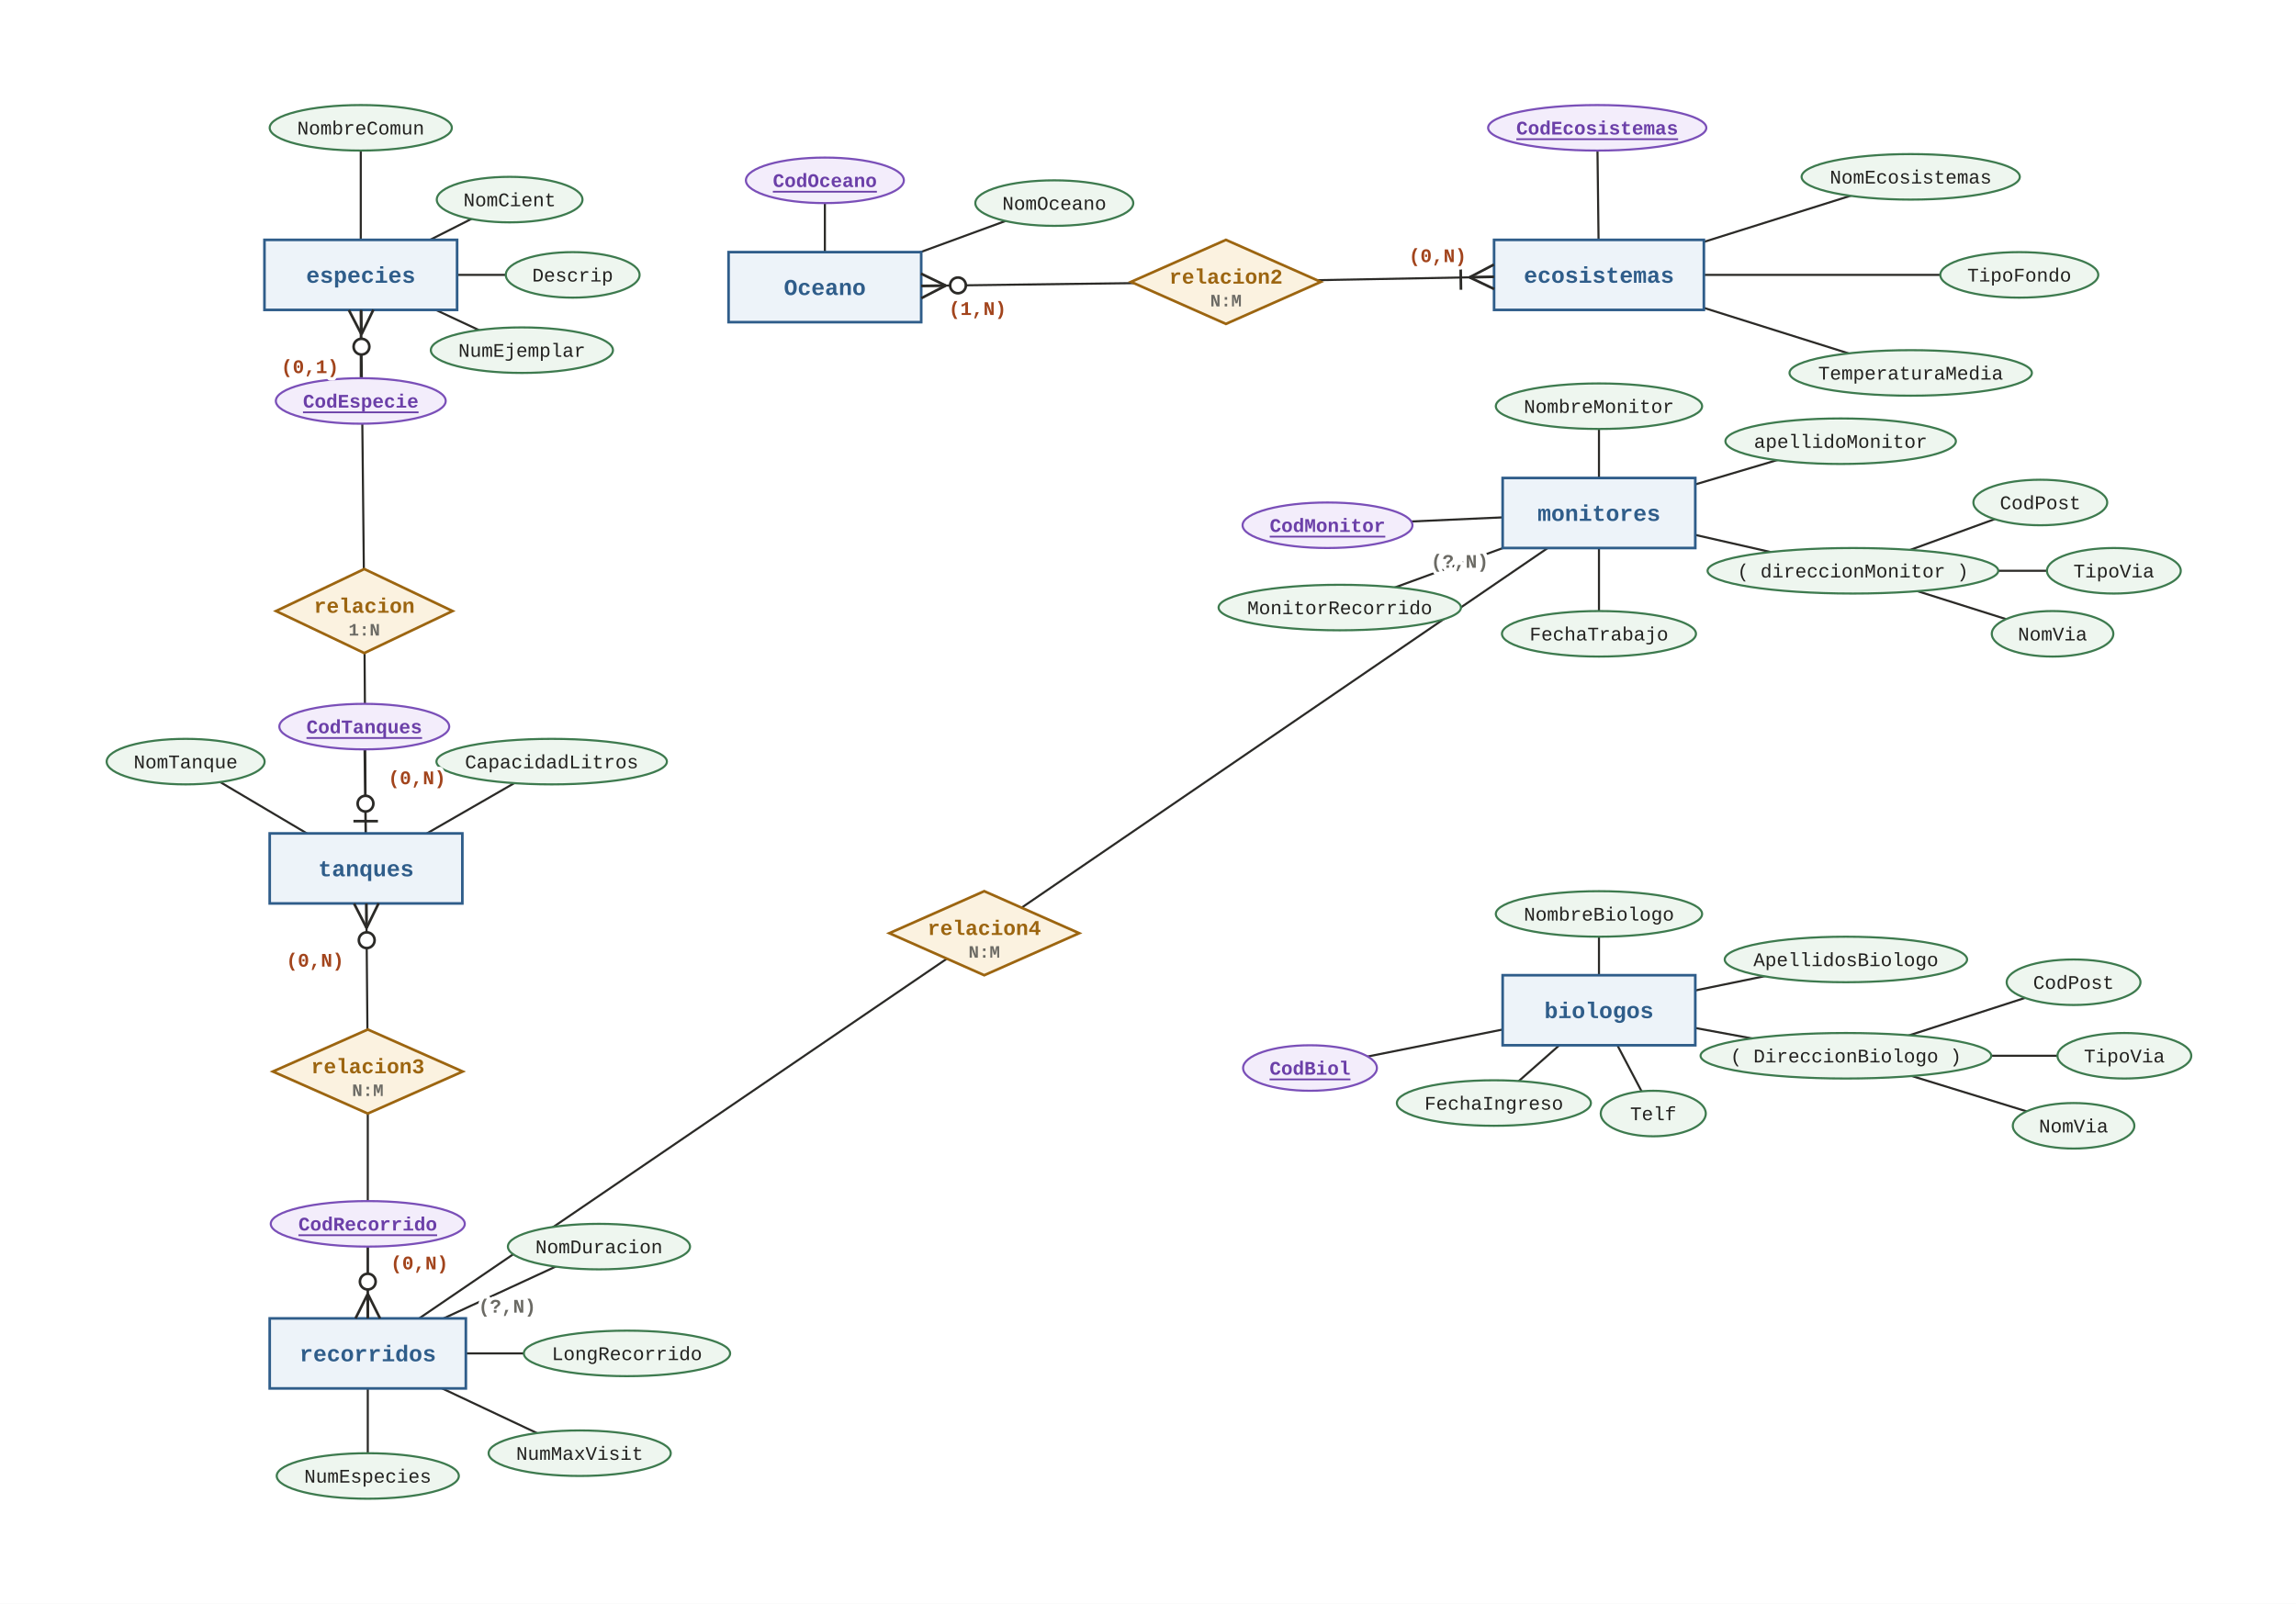
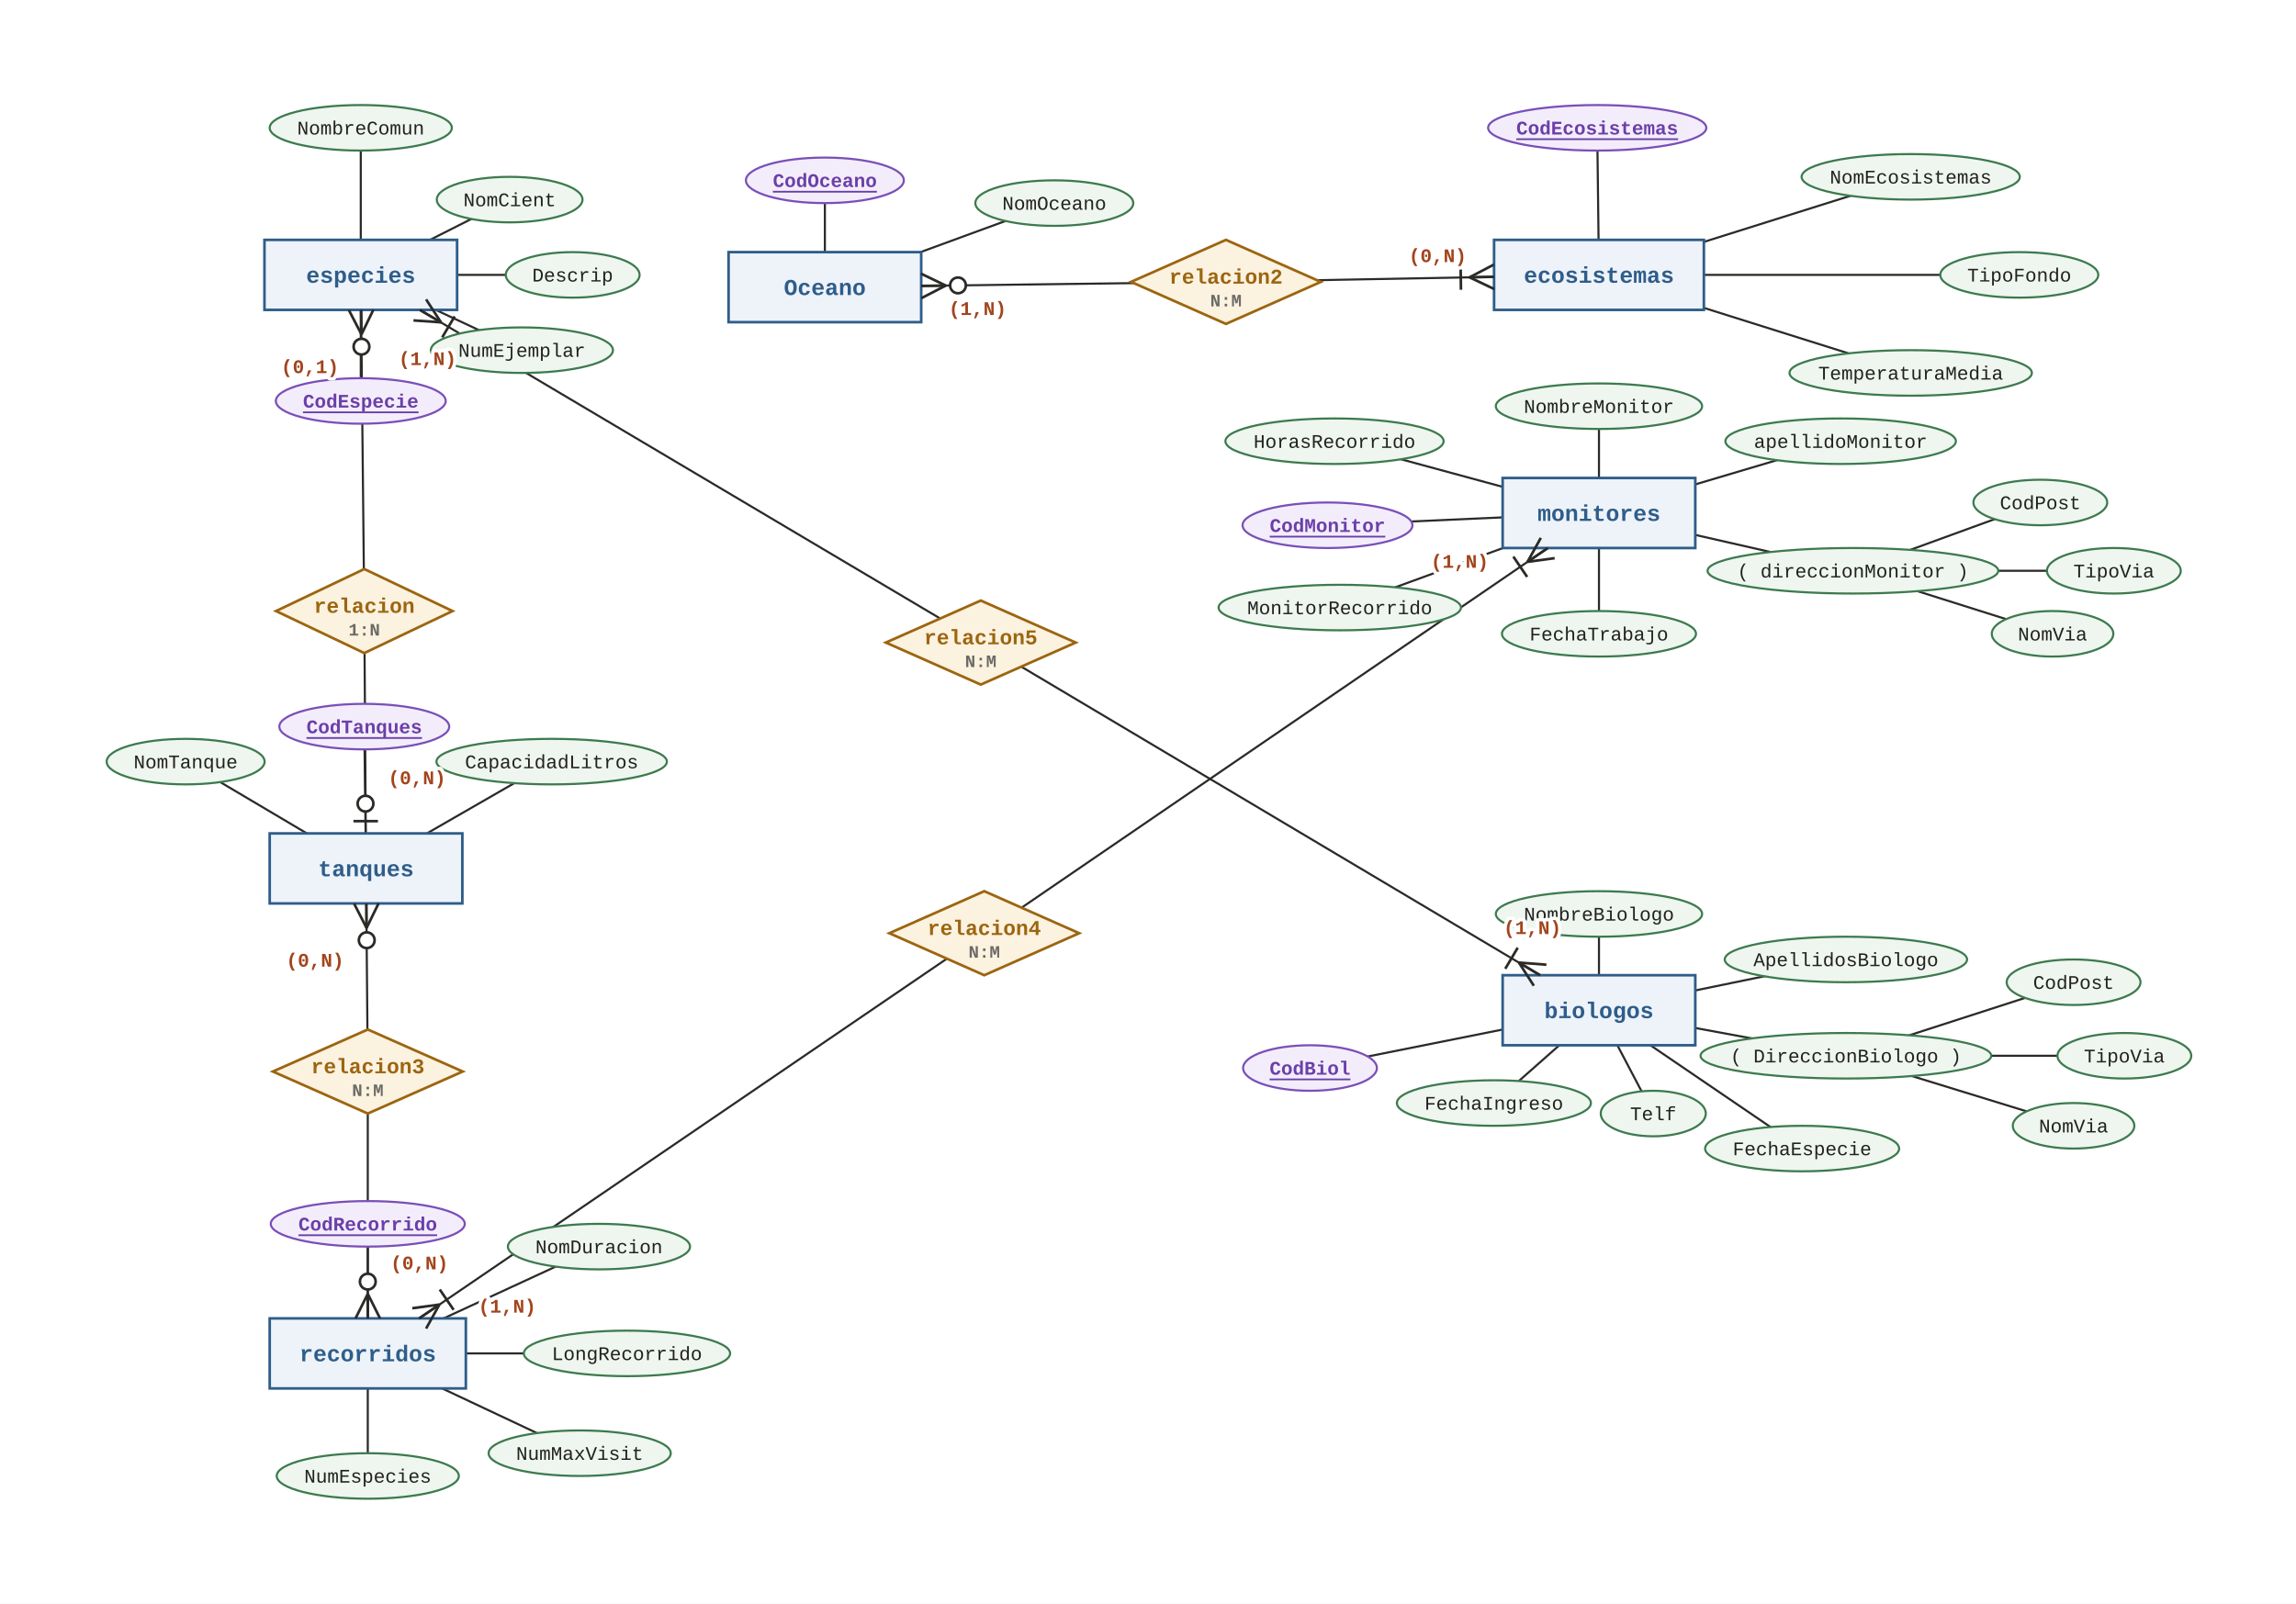
<svg xmlns="http://www.w3.org/2000/svg" viewBox="2135 1476 1311 916" width="1311" height="916">
  <style>.ln{stroke:#2B2A27;stroke-width:1.2}.mk{stroke:#2B2A27;stroke-width:1.5;fill:none}.mo{fill:#FFFFFF;stroke:#2B2A27;stroke-width:1.5}
.ent{fill:#EDF3F9;stroke:#2F5D8A;stroke-width:1.5}.dia{fill:#FBF2E0;stroke:#9C6510;stroke-width:1.5}.att{fill:#EEF6EF;stroke:#3D7A4E;stroke-width:1.2}.att.key{fill:#F3EDFB;stroke:#7A4FB8}.att.dr{stroke-dasharray:4 3}
.ent.in,.dia.in{fill:none}.dup{stroke:#C0362C;stroke-width:2.4}
.tx{fill:#22211F;font:11px Consolas,'JetBrains Mono','Courier New',monospace}.txk{fill:#6B3FA8;font-weight:600}.tb{font:600 13px Consolas,'JetBrains Mono','Courier New',monospace;fill:#2F5D8A}.tr{font:600 12px Consolas,'JetBrains Mono','Courier New',monospace;fill:#9C6510}.tt{font:600 10px Consolas,'JetBrains Mono','Courier New',monospace;fill:#6B6A64}
.ul{stroke:#6B3FA8;stroke-width:1}.ul.p{stroke-dasharray:3 2}.card{font:600 11px Consolas,'JetBrains Mono','Courier New',monospace;fill:#A2441C;paint-order:stroke;stroke:#FFFFFF;stroke-width:4px;stroke-linejoin:round}.cardq{fill:#6B6A64}
.tbox{fill:#FFFFFF;stroke:#A9B2C0;stroke-width:1}.thd{fill:#33557F}.thx{font:600 12.5px Consolas,'JetBrains Mono','Courier New',monospace;fill:#FFFFFF}.cx{font:11.5px Consolas,'JetBrains Mono','Courier New',monospace;fill:#22211F}.cpk{fill:#6B3FA8;font-weight:600}.cfk{fill:#A3304A}.cty{fill:#6B6A64;font-weight:400}.uq{font:600 9px Consolas,'JetBrains Mono','Courier New',monospace;fill:#2A7F8F}
.lk{stroke:#6B6A64;stroke-width:1.4;fill:none}.lk.dash{stroke-dasharray:6 4}.lkm{stroke:#6B6A64;stroke-width:1.5;fill:none}.lko{fill:#FFFFFF;stroke:#6B6A64;stroke-width:1.5}
.ipk{fill:#8E5FD0}.ifk{fill:#B4364E}.icol{fill:#2A7F8F}.inul{fill:none;stroke:#2A7F8F;stroke-width:1.3}
.rbox{fill:#FFFFFF;stroke:#22211F;stroke-width:1.1}.rnm{font:600 12.5px Consolas,'JetBrains Mono','Courier New',monospace;fill:#2F5D8A}.rcol{font:12px Consolas,'JetBrains Mono','Courier New',monospace;fill:#22211F}.rpk{font-weight:700;fill:#6B3FA8}.rfk{fill:#A3304A}.rul{stroke:#6B3FA8;stroke-width:1.1}
.rtag{font:600 9.5px Consolas,'JetBrains Mono','Courier New',monospace;fill:#6B6A64}.rarr{fill:none;stroke:#B4364E;stroke-width:1.1}.rhead{fill:#B4364E}
.ent.hd,.dia.hd{fill:none}.ktag{font:700 9px Consolas,'JetBrains Mono','Courier New',monospace;fill:#6B6A64}.rlab{fill:#FFFFFF;stroke:none;opacity:.92}.dia.assoc{stroke-dasharray:5 3}.ln.lid{stroke-width:2.2}.isal{fill:#9C6510}.skt{fill:#2F5D8A}
.thx.dup{fill:#FFC2BD}.cx.dup,.rnm.dup,.rcol.dup{fill:#C0362C;text-decoration:underline}
.note{stroke-width:1.2}.note-fold{stroke-width:1.2}.nc-y{fill:#FFF4C2;stroke:#D2AE36}.nc-b{fill:#DDEBFA;stroke:#7AA3D6}.nc-g{fill:#DFF2E1;stroke:#7DBB87}.nc-p{fill:#FBE1EC;stroke:#D98AAE}.note-fold{filter:brightness(.93)}.note-tx{font:12px 'Segoe UI',Arial,sans-serif;fill:#2B2A27}</style>
  <rect x="2135" y="1476" width="1311" height="916" fill="#ffffff" />
  <line x1="2341" y1="1633" x2="2341" y2="1549" class="ln" />
  <line x1="2341" y1="1633" x2="2426" y2="1590" class="ln" />
  <line x1="2341" y1="1633" x2="2462" y2="1633" class="ln" />
  <line x1="2341" y1="1633" x2="2433" y2="1676" class="ln" />
  <line x1="3048" y1="1633" x2="3226" y2="1577" class="ln" />
  <line x1="2341" y1="1633" x2="2341" y2="1705" class="ln" />
  <line x1="3048" y1="1633" x2="3047" y2="1549" class="ln" />
  <line x1="3048" y1="1633" x2="3226" y2="1689" class="ln" />
  <line x1="3048" y1="1633" x2="3288" y2="1633" class="ln" />
  <line x1="2344" y1="1972" x2="2241" y2="1911" class="ln" />
  <line x1="2344" y1="1972" x2="2450" y2="1911" class="ln" />
  <line x1="2345" y1="2249" x2="2345" y2="2175" class="ln" />
  <line x1="2345" y1="2249" x2="2477" y2="2188" class="ln" />
  <line x1="2345" y1="2249" x2="2493" y2="2249" class="ln" />
  <line x1="2345" y1="2249" x2="2466" y2="2306" class="ln" />
  <line x1="2345" y1="2249" x2="2345" y2="2319" class="ln" />
  <line x1="3048" y1="1769" x2="3048" y2="1708" class="ln" />
  <line x1="3048" y1="1769" x2="3186" y2="1728" class="ln" />
  <line x1="3048" y1="1769" x2="3193" y2="1802" class="ln" />
  <line x1="3048" y1="1769" x2="3048" y2="1838" class="ln" />
  <line x1="3193" y1="1802" x2="3342" y2="1802" class="ln" />
  <line x1="3193" y1="1802" x2="3307" y2="1838" class="ln" />
  <line x1="3193" y1="1802" x2="3300" y2="1763" class="ln" />
  <line x1="3048" y1="1769" x2="2900" y2="1823" class="ln" />
  <line x1="3048" y1="2053" x2="3048" y2="1998" class="ln" />
  <line x1="3048" y1="2053" x2="3189" y2="2024" class="ln" />
  <line x1="3048" y1="2053" x2="3189" y2="2079" class="ln" />
  <line x1="3048" y1="2053" x2="3079" y2="2112" class="ln" />
  <line x1="3048" y1="2053" x2="2988" y2="2106" class="ln" />
  <line x1="3048" y1="2053" x2="2883" y2="2086" class="ln" />
  <line x1="3048" y1="1769" x2="2893" y2="1776" class="ln" />
  <line x1="3189" y1="2079" x2="3319" y2="2037" class="ln" />
  <line x1="3189" y1="2079" x2="3348" y2="2079" class="ln" />
  <line x1="3189" y1="2079" x2="3319" y2="2119" class="ln" />
  <line x1="2344" y1="1972" x2="2343" y2="1891" class="ln" />
  <line x1="2343" y1="1825" x2="2341" y2="1633" class="ln" />
  <line x1="2343" y1="1825" x2="2344" y2="1972" class="ln" />
  <line x1="2606" y1="1640" x2="2606" y2="1579" class="ln" />
  <line x1="2606" y1="1640" x2="2737" y2="1592" class="ln" />
  <line x1="2835" y1="1637" x2="2606" y2="1640" class="ln" />
  <line x1="2835" y1="1637" x2="3048" y2="1633" class="ln" />
  <line x1="2345" y1="2088" x2="2345" y2="2249" class="ln" />
  <line x1="2345" y1="2088" x2="2344" y2="1972" class="ln" />
  <line x1="2697" y1="2009" x2="3048" y2="1769" class="ln" />
  <line x1="2697" y1="2009" x2="2345" y2="2249" class="ln" />
+   <line x1="3048" y1="1769" x2="2897" y2="1728" class="ln" />
+   <line x1="2695" y1="1843" x2="2341" y2="1633" class="ln" />
+   <line x1="2695" y1="1843" x2="3048" y2="2053" class="ln" />
+   <line x1="3048" y1="2053" x2="3164" y2="2132" class="ln" />
  <g class="node" data-id="nmwmlq3st1nugp1q">
    <rect x="2286" y="1613" width="110" height="40" class="ent" />
    <text x="2341" y="1637.5" text-anchor="middle" class="tb">especies</text>
  </g>
  <g class="node" data-id="nmwmlq9kf1nv612j">
    <ellipse cx="2341" cy="1549" rx="52" ry="13" class="att" />
    <text x="2341" y="1552.8" text-anchor="middle" class="tx">NombreComun</text>
  </g>
  <g class="node" data-id="nmwmlqhdt1nxv91i">
    <ellipse cx="2426" cy="1590" rx="41.6" ry="13" class="att" />
    <text x="2426" y="1593.8" text-anchor="middle" class="tx">NomCient</text>
  </g>
  <g class="node" data-id="nmwmlqosf1nzrpx4">
    <ellipse cx="2462" cy="1633" rx="38.2" ry="13" class="att" />
    <text x="2462" y="1636.8" text-anchor="middle" class="tx">Descrip</text>
  </g>
  <g class="node" data-id="nmwmls3cg1o16fms">
    <ellipse cx="2433" cy="1676" rx="52" ry="13" class="att" />
    <text x="2433" y="1679.8" text-anchor="middle" class="tx">NumEjemplar</text>
  </g>
  <g class="node" data-id="nmwmlsuwk1o544am">
    <rect x="2988.1" y="1613" width="119.8" height="40" class="ent" />
    <text x="3048" y="1637.5" text-anchor="middle" class="tb">ecosistemas</text>
  </g>
  <g class="node" data-id="nmwmlt76j1o6eex8">
    <ellipse cx="3226" cy="1577" rx="62.3" ry="13" class="att" />
    <text x="3226" y="1580.8" text-anchor="middle" class="tx">NomEcosistemas</text>
  </g>
  <g class="node" data-id="nmwmlu9zg1o8m304">
    <ellipse cx="2341" cy="1705" rx="48.5" ry="13" class="att key" />
    <text x="2341" y="1708.8" text-anchor="middle" class="tx txk">CodEspecie</text>
    <line x1="2308" y1="1711.5" x2="2374" y2="1711.5" class="ul" />
  </g>
  <g class="node" data-id="nmwmluhgc1oa9xli">
    <ellipse cx="3047" cy="1549" rx="62.3" ry="13" class="att key" />
    <text x="3047" y="1552.8" text-anchor="middle" class="tx txk">CodEcosistemas</text>
    <line x1="3000.8" y1="1555.5" x2="3093.2" y2="1555.5" class="ul" />
  </g>
  <g class="node" data-id="nmwmlutc41ocqgp9">
    <ellipse cx="3226" cy="1689" rx="69.2" ry="13" class="att" />
    <text x="3226" y="1692.8" text-anchor="middle" class="tx">TemperaturaMedia</text>
  </g>
  <g class="node" data-id="nmwmlv8u81oe6z0t">
    <ellipse cx="3288" cy="1633" rx="45.1" ry="13" class="att" />
    <text x="3288" y="1636.8" text-anchor="middle" class="tx">TipoFondo</text>
  </g>
  <g class="node" data-id="nmwmlyn111oi5120">
    <rect x="2289" y="1952" width="110" height="40" class="ent" />
    <text x="2344" y="1976.5" text-anchor="middle" class="tb">tanques</text>
  </g>
  <g class="node" data-id="nmwmlz73o1ojqecn">
    <ellipse cx="2241" cy="1911" rx="45.1" ry="13" class="att" />
    <text x="2241" y="1914.8" text-anchor="middle" class="tx">NomTanque</text>
  </g>
  <g class="node" data-id="nmwmlzhpm1olqsv8">
    <ellipse cx="2450" cy="1911" rx="65.8" ry="13" class="att" />
    <text x="2450" y="1914.8" text-anchor="middle" class="tx">CapacidadLitros</text>
  </g>
  <g class="node" data-id="nmwmm04rg1on2ew7">
    <rect x="2289" y="2229" width="112" height="40" class="ent" />
    <text x="2345" y="2253.5" text-anchor="middle" class="tb">recorridos</text>
  </g>
  <g class="node" data-id="nmwmm0hhz1oo2zof">
    <ellipse cx="2345" cy="2175" rx="55.4" ry="13" class="att key" />
    <text x="2345" y="2178.8" text-anchor="middle" class="tx txk">CodRecorrido</text>
    <line x1="2305.4" y1="2181.5" x2="2384.6" y2="2181.5" class="ul" />
  </g>
  <g class="node" data-id="nmwmm0rak1oq5dvb">
    <ellipse cx="2477" cy="2188" rx="52" ry="13" class="att" />
    <text x="2477" y="2191.8" text-anchor="middle" class="tx">NomDuracion</text>
  </g>
  <g class="node" data-id="nmwmm1q3u1os6477">
    <ellipse cx="2493" cy="2249" rx="58.9" ry="13" class="att" />
    <text x="2493" y="2252.8" text-anchor="middle" class="tx">LongRecorrido</text>
  </g>
  <g class="node" data-id="nmwmm2jk21ou8le7">
    <ellipse cx="2466" cy="2306" rx="52" ry="13" class="att" />
    <text x="2466" y="2309.8" text-anchor="middle" class="tx">NumMaxVisit</text>
  </g>
  <g class="node" data-id="nmwmm30rn1owrddh">
    <ellipse cx="2345" cy="2319" rx="52" ry="13" class="att" />
    <text x="2345" y="2322.8" text-anchor="middle" class="tx">NumEspecies</text>
  </g>
  <g class="node" data-id="nmwmm43j01oyr75p">
    <rect x="2993" y="1749" width="110" height="40" class="ent" />
    <text x="3048" y="1773.5" text-anchor="middle" class="tb">monitores</text>
  </g>
  <g class="node" data-id="nmwmm4cck1ozzlka">
    <ellipse cx="3048" cy="1708" rx="58.9" ry="13" class="att" />
    <text x="3048" y="1711.8" text-anchor="middle" class="tx">NombreMonitor</text>
  </g>
  <g class="node" data-id="nmwmm4saa1p1wcw0">
    <ellipse cx="3186" cy="1728" rx="65.8" ry="13" class="att" />
    <text x="3186" y="1731.8" text-anchor="middle" class="tx">apellidoMonitor</text>
  </g>
  <g class="node" data-id="nmwmm4ufe1p3042t">
    <ellipse cx="3193" cy="1802" rx="83" ry="13" class="att" />
    <text x="3193" y="1805.8" text-anchor="middle" class="tx">( direccionMonitor )</text>
  </g>
  <g class="node" data-id="nmwmm55un1p5k8r1">
    <ellipse cx="3048" cy="1838" rx="55.4" ry="13" class="att" />
    <text x="3048" y="1841.8" text-anchor="middle" class="tx">FechaTrabajo</text>
  </g>
  <g class="node" data-id="nmwmm5zat1p78uws">
    <ellipse cx="3342" cy="1802" rx="38.2" ry="13" class="att" />
    <text x="3342" y="1805.8" text-anchor="middle" class="tx">TipoVia</text>
  </g>
  <g class="node" data-id="nmwmm63gt1p9plnq">
    <ellipse cx="3307" cy="1838" rx="34.7" ry="13" class="att" />
    <text x="3307" y="1841.8" text-anchor="middle" class="tx">NomVia</text>
  </g>
  <g class="node" data-id="nmwmm668f1pbqrzq">
    <ellipse cx="3300" cy="1763" rx="38.2" ry="13" class="att" />
    <text x="3300" y="1766.8" text-anchor="middle" class="tx">CodPost</text>
  </g>
  <g class="node" data-id="nmwmm7n781pf4ok1">
    <ellipse cx="2900" cy="1823" rx="69.2" ry="13" class="att" />
    <text x="2900" y="1826.8" text-anchor="middle" class="tx">MonitorRecorrido</text>
  </g>
  <g class="node" data-id="nmwmm81181pholdc">
    <rect x="2993" y="2033" width="110" height="40" class="ent" />
    <text x="3048" y="2057.5" text-anchor="middle" class="tb">biologos</text>
  </g>
  <g class="node" data-id="nmwmm88qc1pio2yb">
    <ellipse cx="3048" cy="1998" rx="58.9" ry="13" class="att" />
    <text x="3048" y="2001.8" text-anchor="middle" class="tx">NombreBiologo</text>
  </g>
  <g class="node" data-id="nmwmm8v6o1pkcwz3">
    <ellipse cx="3189" cy="2024" rx="69.2" ry="13" class="att" />
    <text x="3189" y="2027.8" text-anchor="middle" class="tx">ApellidosBiologo</text>
  </g>
  <g class="node" data-id="nmwmmatmr1pmsmsg">
    <ellipse cx="3189" cy="2079" rx="83" ry="13" class="att" />
    <text x="3189" y="2082.8" text-anchor="middle" class="tx">( DireccionBiologo )</text>
  </g>
  <g class="node" data-id="nmwmmcl0l1porlhl">
    <ellipse cx="3079" cy="2112" rx="30" ry="13" class="att" />
    <text x="3079" y="2115.8" text-anchor="middle" class="tx">Telf</text>
  </g>
  <g class="node" data-id="nmwmmcs231pqok2a">
    <ellipse cx="2988" cy="2106" rx="55.4" ry="13" class="att" />
    <text x="2988" y="2109.8" text-anchor="middle" class="tx">FechaIngreso</text>
  </g>
  <g class="node" data-id="nmwmmd6381pssyfu">
    <ellipse cx="2883" cy="2086" rx="38.2" ry="13" class="att key" />
    <text x="2883" y="2089.8" text-anchor="middle" class="tx txk">CodBiol</text>
    <line x1="2859.9" y1="2092.5" x2="2906.1" y2="2092.5" class="ul" />
  </g>
  <g class="node" data-id="nmwmmdeic1puypxf">
    <ellipse cx="2893" cy="1776" rx="48.5" ry="13" class="att key" />
    <text x="2893" y="1779.8" text-anchor="middle" class="tx txk">CodMonitor</text>
    <line x1="2860" y1="1782.5" x2="2926" y2="1782.5" class="ul" />
  </g>
  <g class="node" data-id="nmwmme4u41pwlxij">
    <ellipse cx="3319" cy="2037" rx="38.2" ry="13" class="att" />
    <text x="3319" y="2040.8" text-anchor="middle" class="tx">CodPost</text>
  </g>
  <g class="node" data-id="nmwmmf36c1pyyq8l">
    <ellipse cx="3348" cy="2079" rx="38.2" ry="13" class="att" />
    <text x="3348" y="2082.8" text-anchor="middle" class="tx">TipoVia</text>
  </g>
  <g class="node" data-id="nmwmmfeh71q05hvk">
    <ellipse cx="3319" cy="2119" rx="34.7" ry="13" class="att" />
    <text x="3319" y="2122.8" text-anchor="middle" class="tx">NomVia</text>
  </g>
  <g class="node" data-id="nmwmmgbbo1q2vvmu">
    <ellipse cx="2343" cy="1891" rx="48.5" ry="13" class="att key" />
    <text x="2343" y="1894.8" text-anchor="middle" class="tx txk">CodTanques</text>
    <line x1="2310" y1="1897.5" x2="2376" y2="1897.5" class="ul" />
  </g>
  <g class="node" data-id="nmwmminrg1q44jqm">
    <polygon points="2343,1801 2393.4,1825 2343,1849 2292.6,1825" class="dia" />
    <text x="2343" y="1826" text-anchor="middle" class="tr">relacion</text>
    <text x="2343" y="1839" text-anchor="middle" class="tt">1:N</text>
  </g>
  <g class="node" data-id="nmwmmlkwk1q7lmry">
    <rect x="2551" y="1620" width="110" height="40" class="ent" />
    <text x="2606" y="1644.5" text-anchor="middle" class="tb">Oceano</text>
  </g>
  <g class="node" data-id="nmwmmm03o1q8o4i6">
    <ellipse cx="2606" cy="1579" rx="45.1" ry="13" class="att key" />
    <text x="2606" y="1582.8" text-anchor="middle" class="tx txk">CodOceano</text>
    <line x1="2576.3" y1="1585.5" x2="2635.7" y2="1585.5" class="ul" />
  </g>
  <g class="node" data-id="nmwmmm4691qa7ywm">
    <ellipse cx="2737" cy="1592" rx="45.1" ry="13" class="att" />
    <text x="2737" y="1595.8" text-anchor="middle" class="tx">NomOceano</text>
  </g>
  <g class="node" data-id="nmwmmmo701qcfmvz">
    <polygon points="2835,1613 2889.2,1637 2835,1661 2780.8,1637" class="dia" />
    <text x="2835" y="1638" text-anchor="middle" class="tr">relacion2</text>
    <text x="2835" y="1651" text-anchor="middle" class="tt">N:M</text>
  </g>
  <g class="node" data-id="nmwmmoo6b1qfdfnk">
    <polygon points="2345,2064 2399.2,2088 2345,2112 2290.8,2088" class="dia" />
    <text x="2345" y="2089" text-anchor="middle" class="tr">relacion3</text>
    <text x="2345" y="2102" text-anchor="middle" class="tt">N:M</text>
  </g>
  <g class="node" data-id="nmwmmqplg1qj8svq">
    <polygon points="2697,1985 2751.2,2009 2697,2033 2642.8,2009" class="dia" />
    <text x="2697" y="2010" text-anchor="middle" class="tr">relacion4</text>
    <text x="2697" y="2023" text-anchor="middle" class="tt">N:M</text>
+   </g>
+   <g class="node" data-id="nmwmmup371qqpa2k">
+     <ellipse cx="2897" cy="1728" rx="62.3" ry="13" class="att" />
+     <text x="2897" y="1731.8" text-anchor="middle" class="tx">HorasRecorrido</text>
+   </g>
+   <g class="node" data-id="nmwmmvlzg1qscxcj">
+     <polygon points="2695,1819 2749.2,1843 2695,1867 2640.8,1843" class="dia" />
+     <text x="2695" y="1844" text-anchor="middle" class="tr">relacion5</text>
+     <text x="2695" y="1857" text-anchor="middle" class="tt">N:M</text>
+   </g>
+   <g class="node" data-id="nmwmmwbv81qvvnjq">
+     <ellipse cx="3164" cy="2132" rx="55.4" ry="13" class="att" />
+     <text x="3164" y="2135.8" text-anchor="middle" class="tx">FechaEspecie</text>
  </g>
  <line x1="2341.4" y1="1667" x2="2334.2" y2="1653.1" class="mk" />
  <line x1="2341.4" y1="1667" x2="2341.2" y2="1653" class="mk" />
  <line x1="2341.4" y1="1667" x2="2348.2" y2="1652.9" class="mk" />
  <circle cx="2341.4" cy="1674" r="4.5" class="mo" />
  <line x1="2350.8" y1="1945" x2="2336.8" y2="1945" class="mk" />
  <circle cx="2343.7" cy="1935" r="4.5" class="mo" />
  <line x1="2675" y1="1639.1" x2="2661.1" y2="1646.3" class="mk" />
  <line x1="2675" y1="1639.1" x2="2661" y2="1639.3" class="mk" />
  <line x1="2675" y1="1639.1" x2="2660.9" y2="1632.3" class="mk" />
  <circle cx="2682" cy="1639" r="4.5" class="mo" />
  <line x1="2974.1" y1="1634.4" x2="2988" y2="1627.1" class="mk" />
  <line x1="2974.1" y1="1634.4" x2="2988.1" y2="1634.1" class="mk" />
  <line x1="2974.1" y1="1634.4" x2="2988.2" y2="1641.1" class="mk" />
  <line x1="2969" y1="1627.5" x2="2969.2" y2="1641.5" class="mk" />
  <line x1="2345" y1="2215" x2="2352" y2="2229" class="mk" />
  <line x1="2345" y1="2215" x2="2345" y2="2229" class="mk" />
  <line x1="2345" y1="2215" x2="2338" y2="2229" class="mk" />
  <circle cx="2345" cy="2208" r="4.5" class="mo" />
  <line x1="2344.3" y1="2006" x2="2337.2" y2="1992.1" class="mk" />
  <line x1="2344.3" y1="2006" x2="2344.2" y2="1992" class="mk" />
  <line x1="2344.3" y1="2006" x2="2351.2" y2="1991.9" class="mk" />
  <circle cx="2344.4" cy="2013" r="4.5" class="mo" />
+   <line x1="3007.2" y1="1796.9" x2="3014.8" y2="1783.2" class="mk" />
+   <line x1="3007.2" y1="1796.9" x2="3018.8" y2="1789" class="mk" />
+   <line x1="3007.2" y1="1796.9" x2="3022.7" y2="1794.8" class="mk" />
+   <line x1="2999.1" y1="1793.9" x2="3007" y2="1805.5" class="mk" />
+   <line x1="2385.9" y1="2221.1" x2="2378.3" y2="2234.8" class="mk" />
+   <line x1="2385.9" y1="2221.1" x2="2374.3" y2="2229" class="mk" />
+   <line x1="2385.9" y1="2221.1" x2="2370.4" y2="2223.2" class="mk" />
+   <line x1="2394" y1="2224.1" x2="2386.1" y2="2212.5" class="mk" />
+   <line x1="2386.8" y1="1660.1" x2="2371.1" y2="1659" class="mk" />
+   <line x1="2386.8" y1="1660.1" x2="2374.7" y2="1653" class="mk" />
+   <line x1="2386.8" y1="1660.1" x2="2378.3" y2="1647" class="mk" />
+   <line x1="2387.5" y1="1668.7" x2="2394.6" y2="1656.7" class="mk" />
+   <line x1="3002.3" y1="2025.8" x2="3018" y2="2027" class="mk" />
+   <line x1="3002.3" y1="2025.8" x2="3014.4" y2="2033" class="mk" />
+   <line x1="3002.3" y1="2025.8" x2="3010.8" y2="2039" class="mk" />
+   <line x1="3001.6" y1="2017.3" x2="2994.5" y2="2029.3" class="mk" />
  <text x="2328.5" y="1689.1" text-anchor="end" class="card">(0,1)</text>
  <text x="2356.6" y="1923.9" text-anchor="start" class="card">(0,N)</text>
  <text x="2693.2" y="1655.9" text-anchor="middle" class="card">(1,N)</text>
  <text x="2955.9" y="1625.7" text-anchor="middle" class="card">(0,N)</text>
  <text x="2358" y="2201" text-anchor="start" class="card">(0,N)</text>
  <text x="2331.4" y="2028.1" text-anchor="end" class="card">(0,N)</text>
-   <text x="2985" y="1800.3" text-anchor="end" class="card cardq">(?,N)</text>
-   <text x="2408.1" y="2225.7" text-anchor="start" class="card cardq">(?,N)</text>
+   <text x="2985" y="1800.3" text-anchor="end" class="card">(1,N)</text>
+   <text x="2408.1" y="2225.7" text-anchor="start" class="card">(1,N)</text>
+   <text x="2395.6" y="1684.5" text-anchor="end" class="card">(1,N)</text>
+   <text x="2993.5" y="2009.5" text-anchor="start" class="card">(1,N)</text>
</svg>
